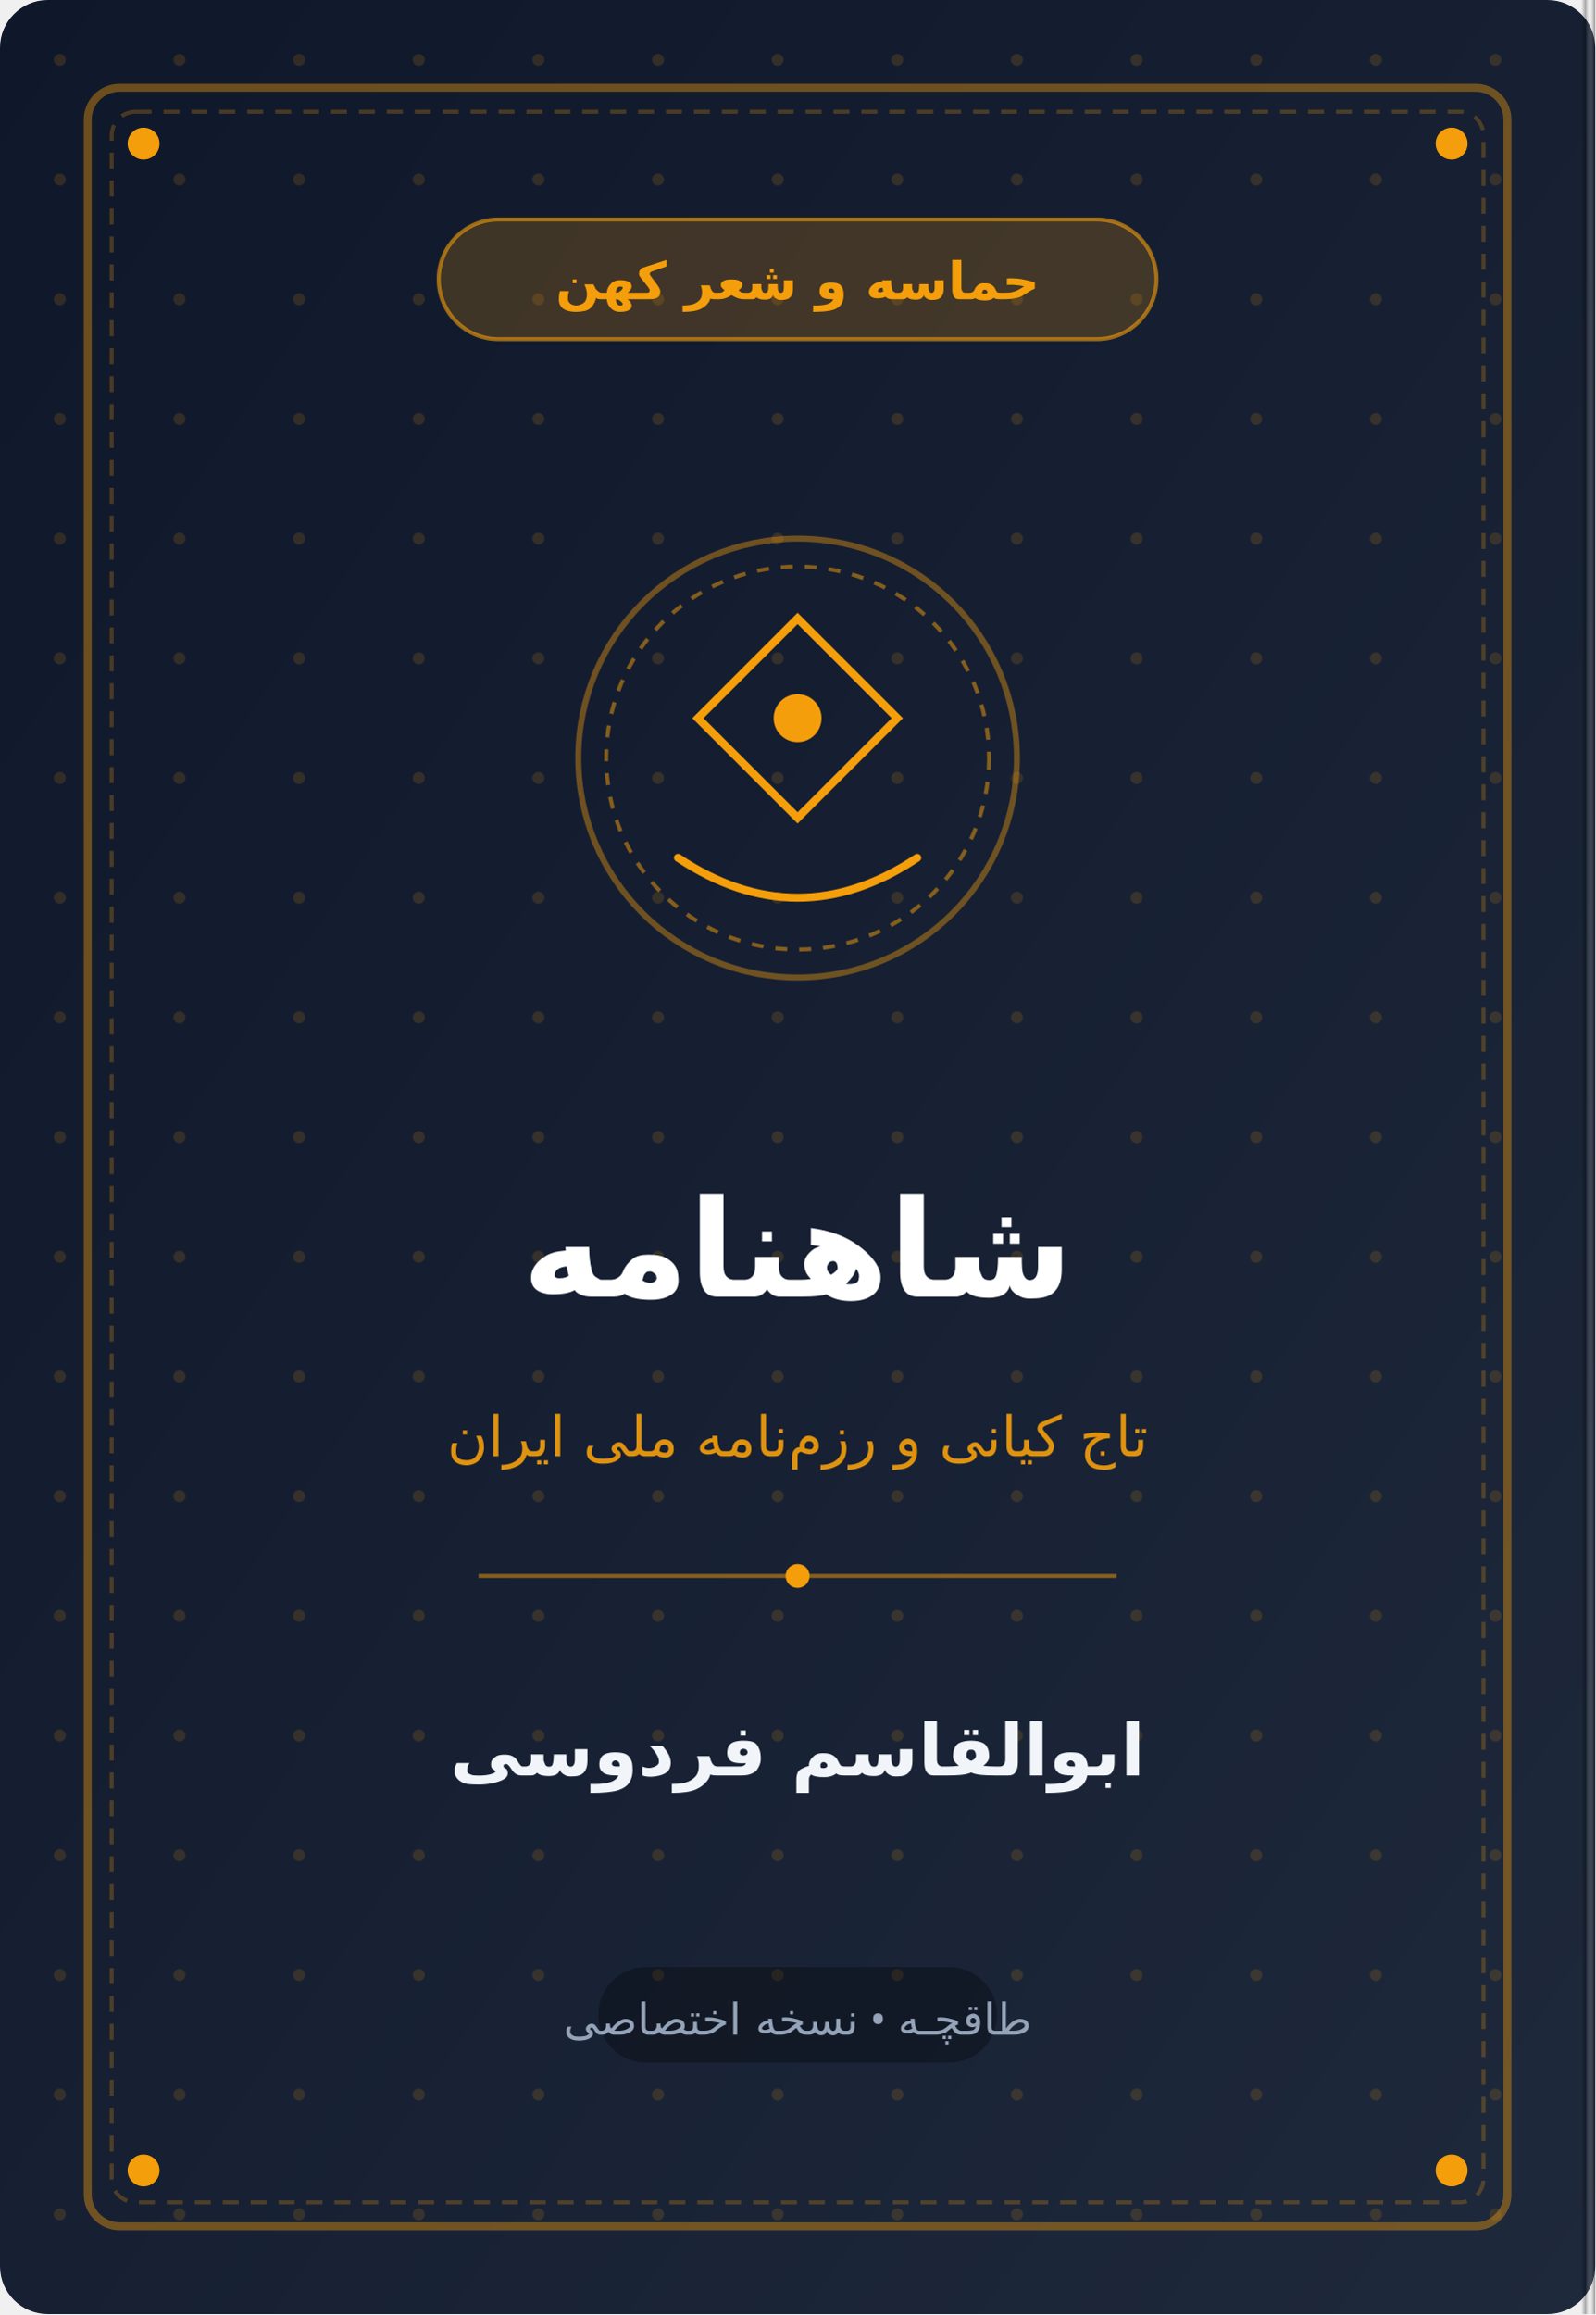
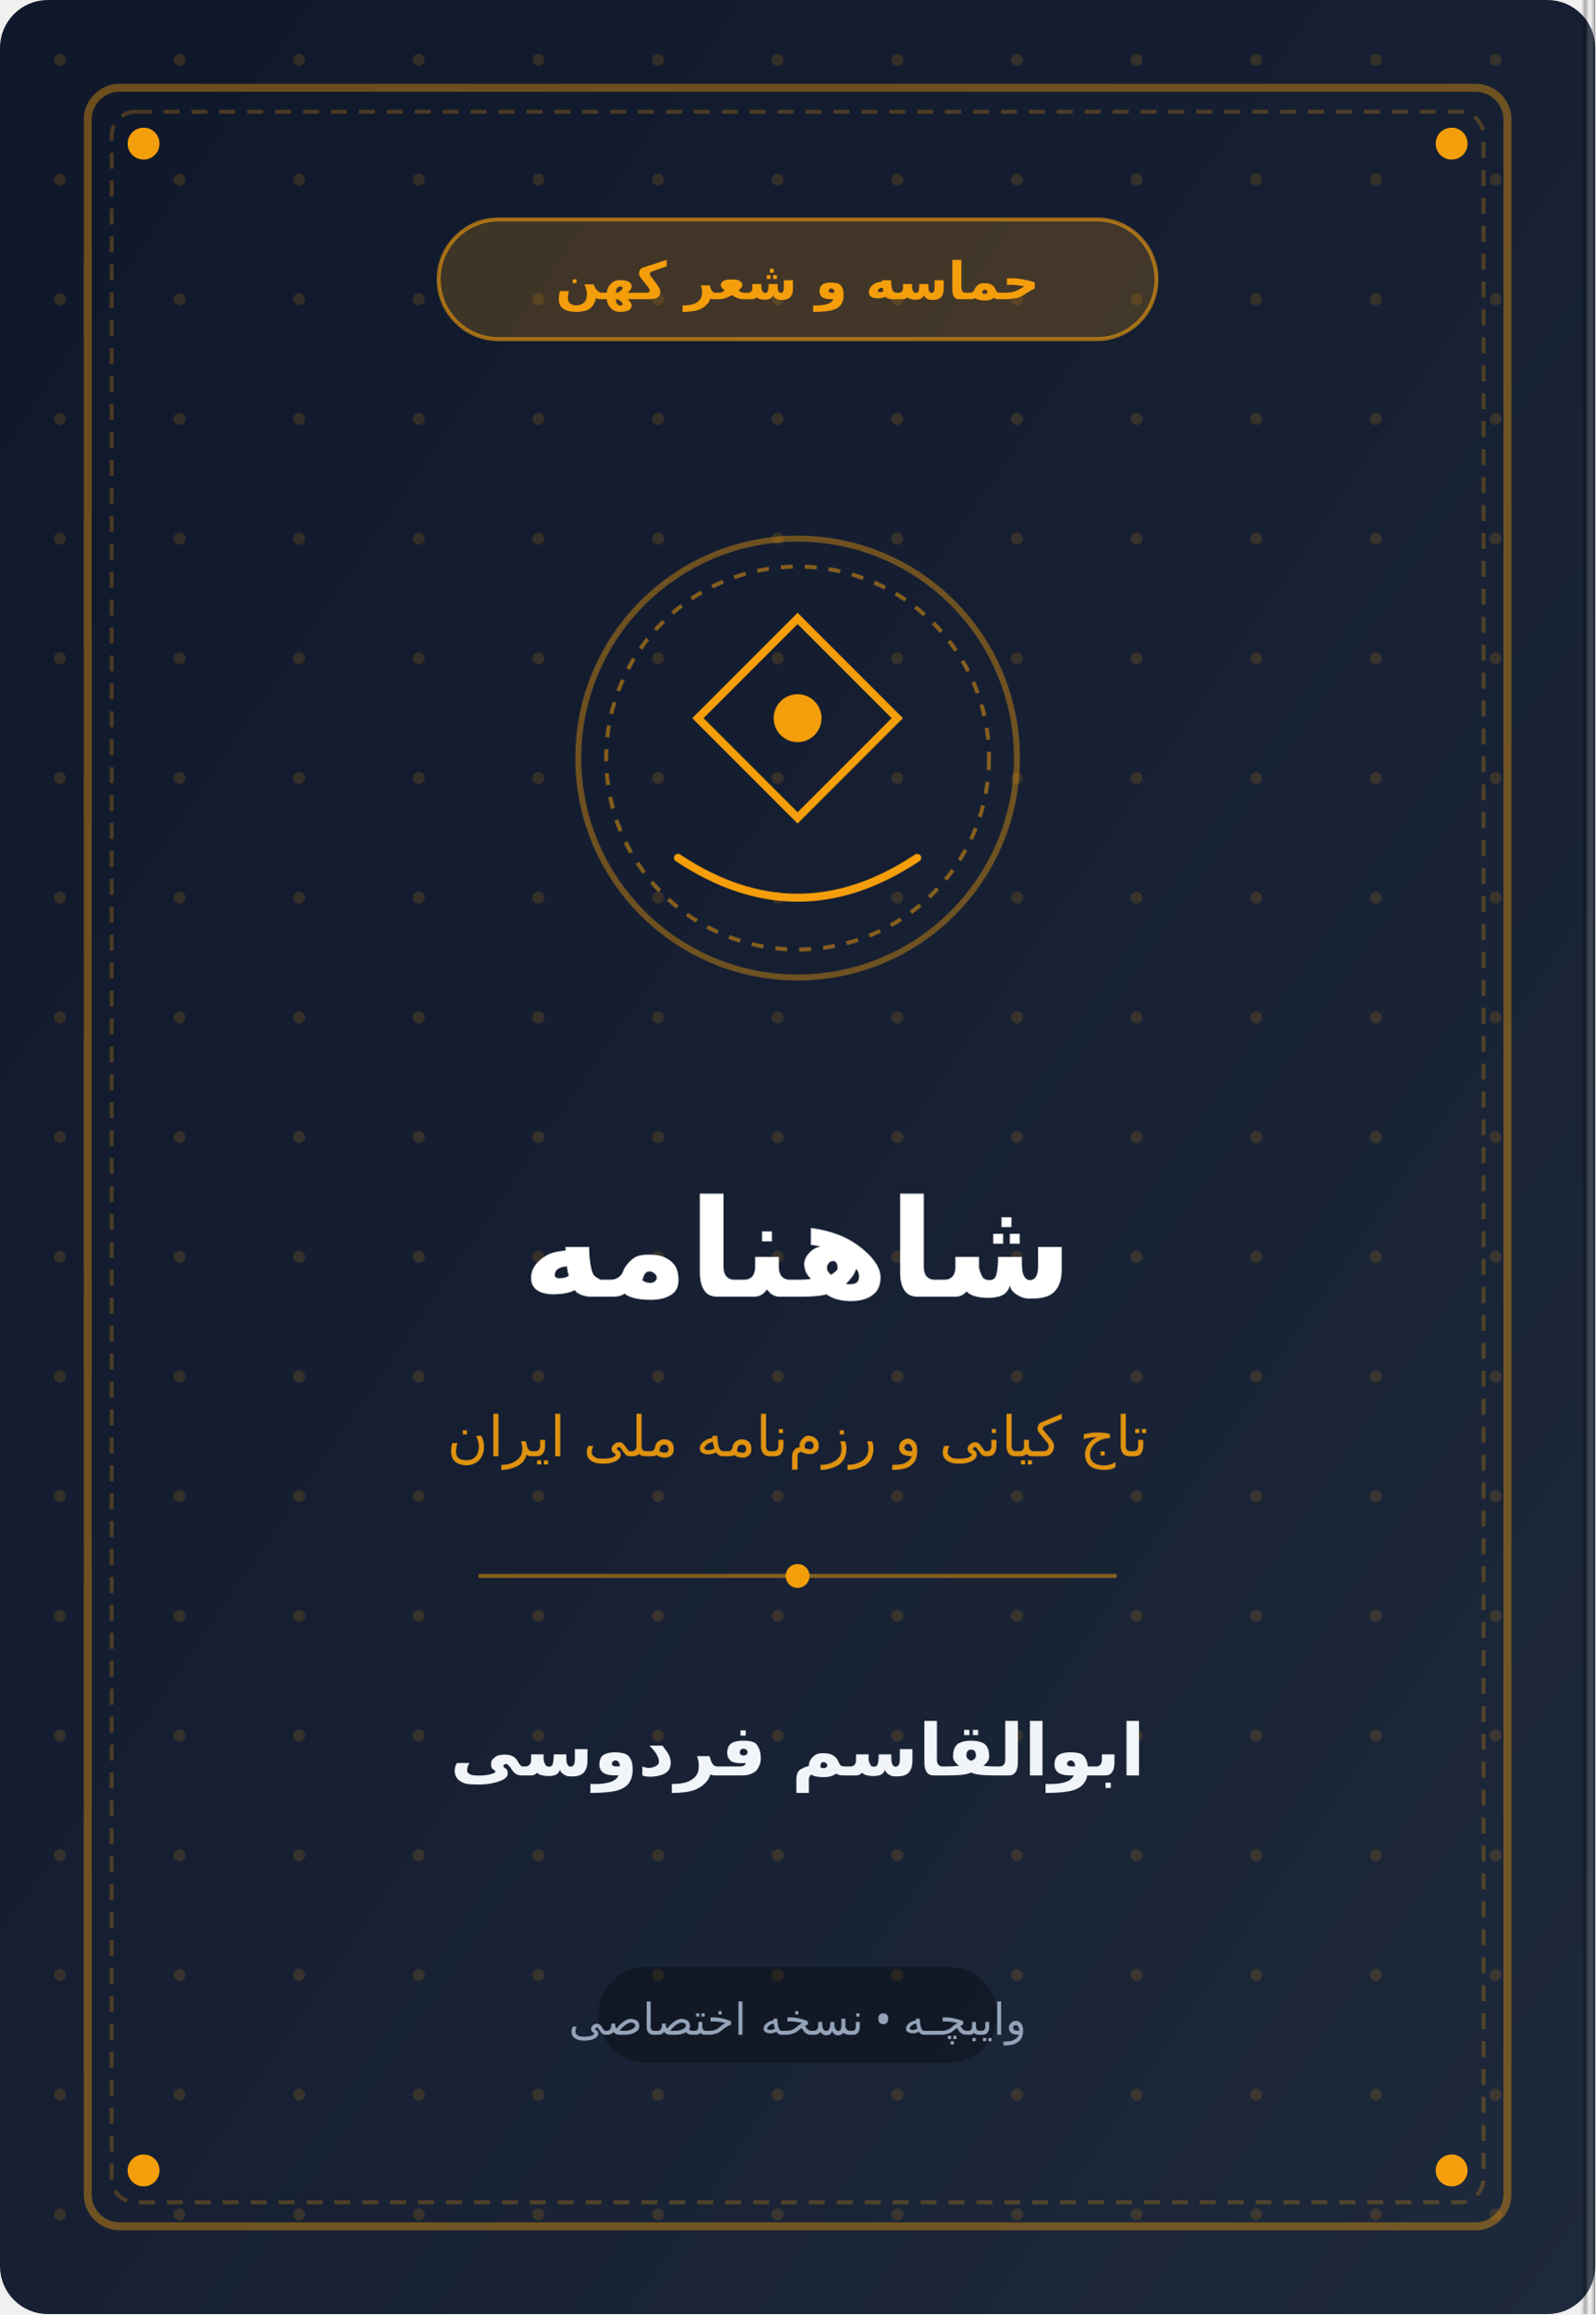
<svg xmlns="http://www.w3.org/2000/svg" viewBox="0 0 400 580" width="100%" height="100%">
  <defs>
    <linearGradient id="bg-1" x1="0%" y1="0%" x2="100%" y2="100%">
      <stop offset="0%" stop-color="#0f172a" />
      <stop offset="100%" stop-color="#1e293b" />
    </linearGradient>
    <linearGradient id="spine-shadow" x1="100%" y1="0%" x2="0%" y2="0%">
      <stop offset="0%" stop-color="#000000" stop-opacity="0.4" />
      <stop offset="4%" stop-color="#ffffff" stop-opacity="0.15" />
      <stop offset="7%" stop-color="#000000" stop-opacity="0.3" />
      <stop offset="10%" stop-color="#000000" stop-opacity="0" />
    </linearGradient>
    <pattern id="pat-1" width="30" height="30" patternUnits="userSpaceOnUse">
      <circle cx="15" cy="15" r="1.5" fill="#f59e0b" fill-opacity="0.15" />
    </pattern>
  </defs>
  <rect width="400" height="580" rx="12" fill="url(#bg-1)" />
  <rect width="400" height="580" rx="12" fill="url(#pat-1)" />
  <rect x="22" y="22" width="356" height="536" rx="8" fill="none" stroke="#f59e0b" stroke-width="2" stroke-opacity="0.4" />
  <rect x="28" y="28" width="344" height="524" rx="6" fill="none" stroke="#f59e0b" stroke-width="1" stroke-opacity="0.25" stroke-dasharray="4 3" />
  <circle cx="36" cy="36" r="4" fill="#f59e0b" />
  <circle cx="364" cy="36" r="4" fill="#f59e0b" />
  <circle cx="36" cy="544" r="4" fill="#f59e0b" />
  <circle cx="364" cy="544" r="4" fill="#f59e0b" />
  <rect x="110" y="55" width="180" height="30" rx="15" fill="#f59e0b" fill-opacity="0.2" stroke="#f59e0b" stroke-width="1" stroke-opacity="0.6" />
  <text x="200" y="75" font-family="'Vazirmatn', Tahoma, sans-serif" font-size="13" font-weight="bold" fill="#f59e0b" text-anchor="middle" direction="rtl">حماسه و شعر کهن</text>
  <g transform="translate(200, 190)">
    <circle cx="0" cy="0" r="55" fill="none" stroke="#f59e0b" stroke-width="1.5" stroke-opacity="0.4" />
    <circle cx="0" cy="0" r="48" fill="none" stroke="#f59e0b" stroke-width="1" stroke-dasharray="3 3" stroke-opacity="0.5" />
    <path d="M 0 -35 L 25 -10 L 0 15 L -25 -10 Z" fill="none" stroke="#f59e0b" stroke-width="2" />
    <circle cx="0" cy="-10" r="6" fill="#f59e0b" />
    <path d="M -30 25 Q 0 45 30 25" fill="none" stroke="#f59e0b" stroke-width="2" stroke-linecap="round" />
  </g>
  <text x="200" y="325" font-family="'Vazirmatn', Tahoma, sans-serif" font-size="34" font-weight="900" fill="#ffffff" text-anchor="middle" direction="rtl">
    شاهنامه
  </text>
  <text x="200" y="365" font-family="'Vazirmatn', Tahoma, sans-serif" font-size="14" fill="#f59e0b" text-anchor="middle" opacity="0.9" direction="rtl">
    تاج کیانی و رزم‌نامه ملی ایران
  </text>
  <line x1="120" y1="395" x2="280" y2="395" stroke="#f59e0b" stroke-width="1" stroke-opacity="0.5" />
  <circle cx="200" cy="395" r="3" fill="#f59e0b" />
  <text x="200" y="445" font-family="'Vazirmatn', Tahoma, sans-serif" font-size="18" font-weight="bold" fill="#f1f5f9" text-anchor="middle" direction="rtl">
    ابوالقاسم فردوسی
  </text>
  <g transform="translate(200, 505)">
    <rect x="-50" y="-12" width="100" height="24" rx="12" fill="#000000" fill-opacity="0.3" />
-     <text x="0" y="5" font-family="'Vazirmatn', Tahoma, sans-serif" font-size="11" fill="#94a3b8" text-anchor="middle" direction="rtl">طاقچـه • نسخه اختصاصی</text>
+     <text x="0" y="5" font-family="'Vazirmatn', Tahoma, sans-serif" font-size="11" fill="#94a3b8" text-anchor="middle" direction="rtl">وایبچـه • نسخه اختصاصی</text>
  </g>
  <rect x="365" y="0" width="35" height="580" rx="0" fill="url(#spine-shadow)" />
</svg>
